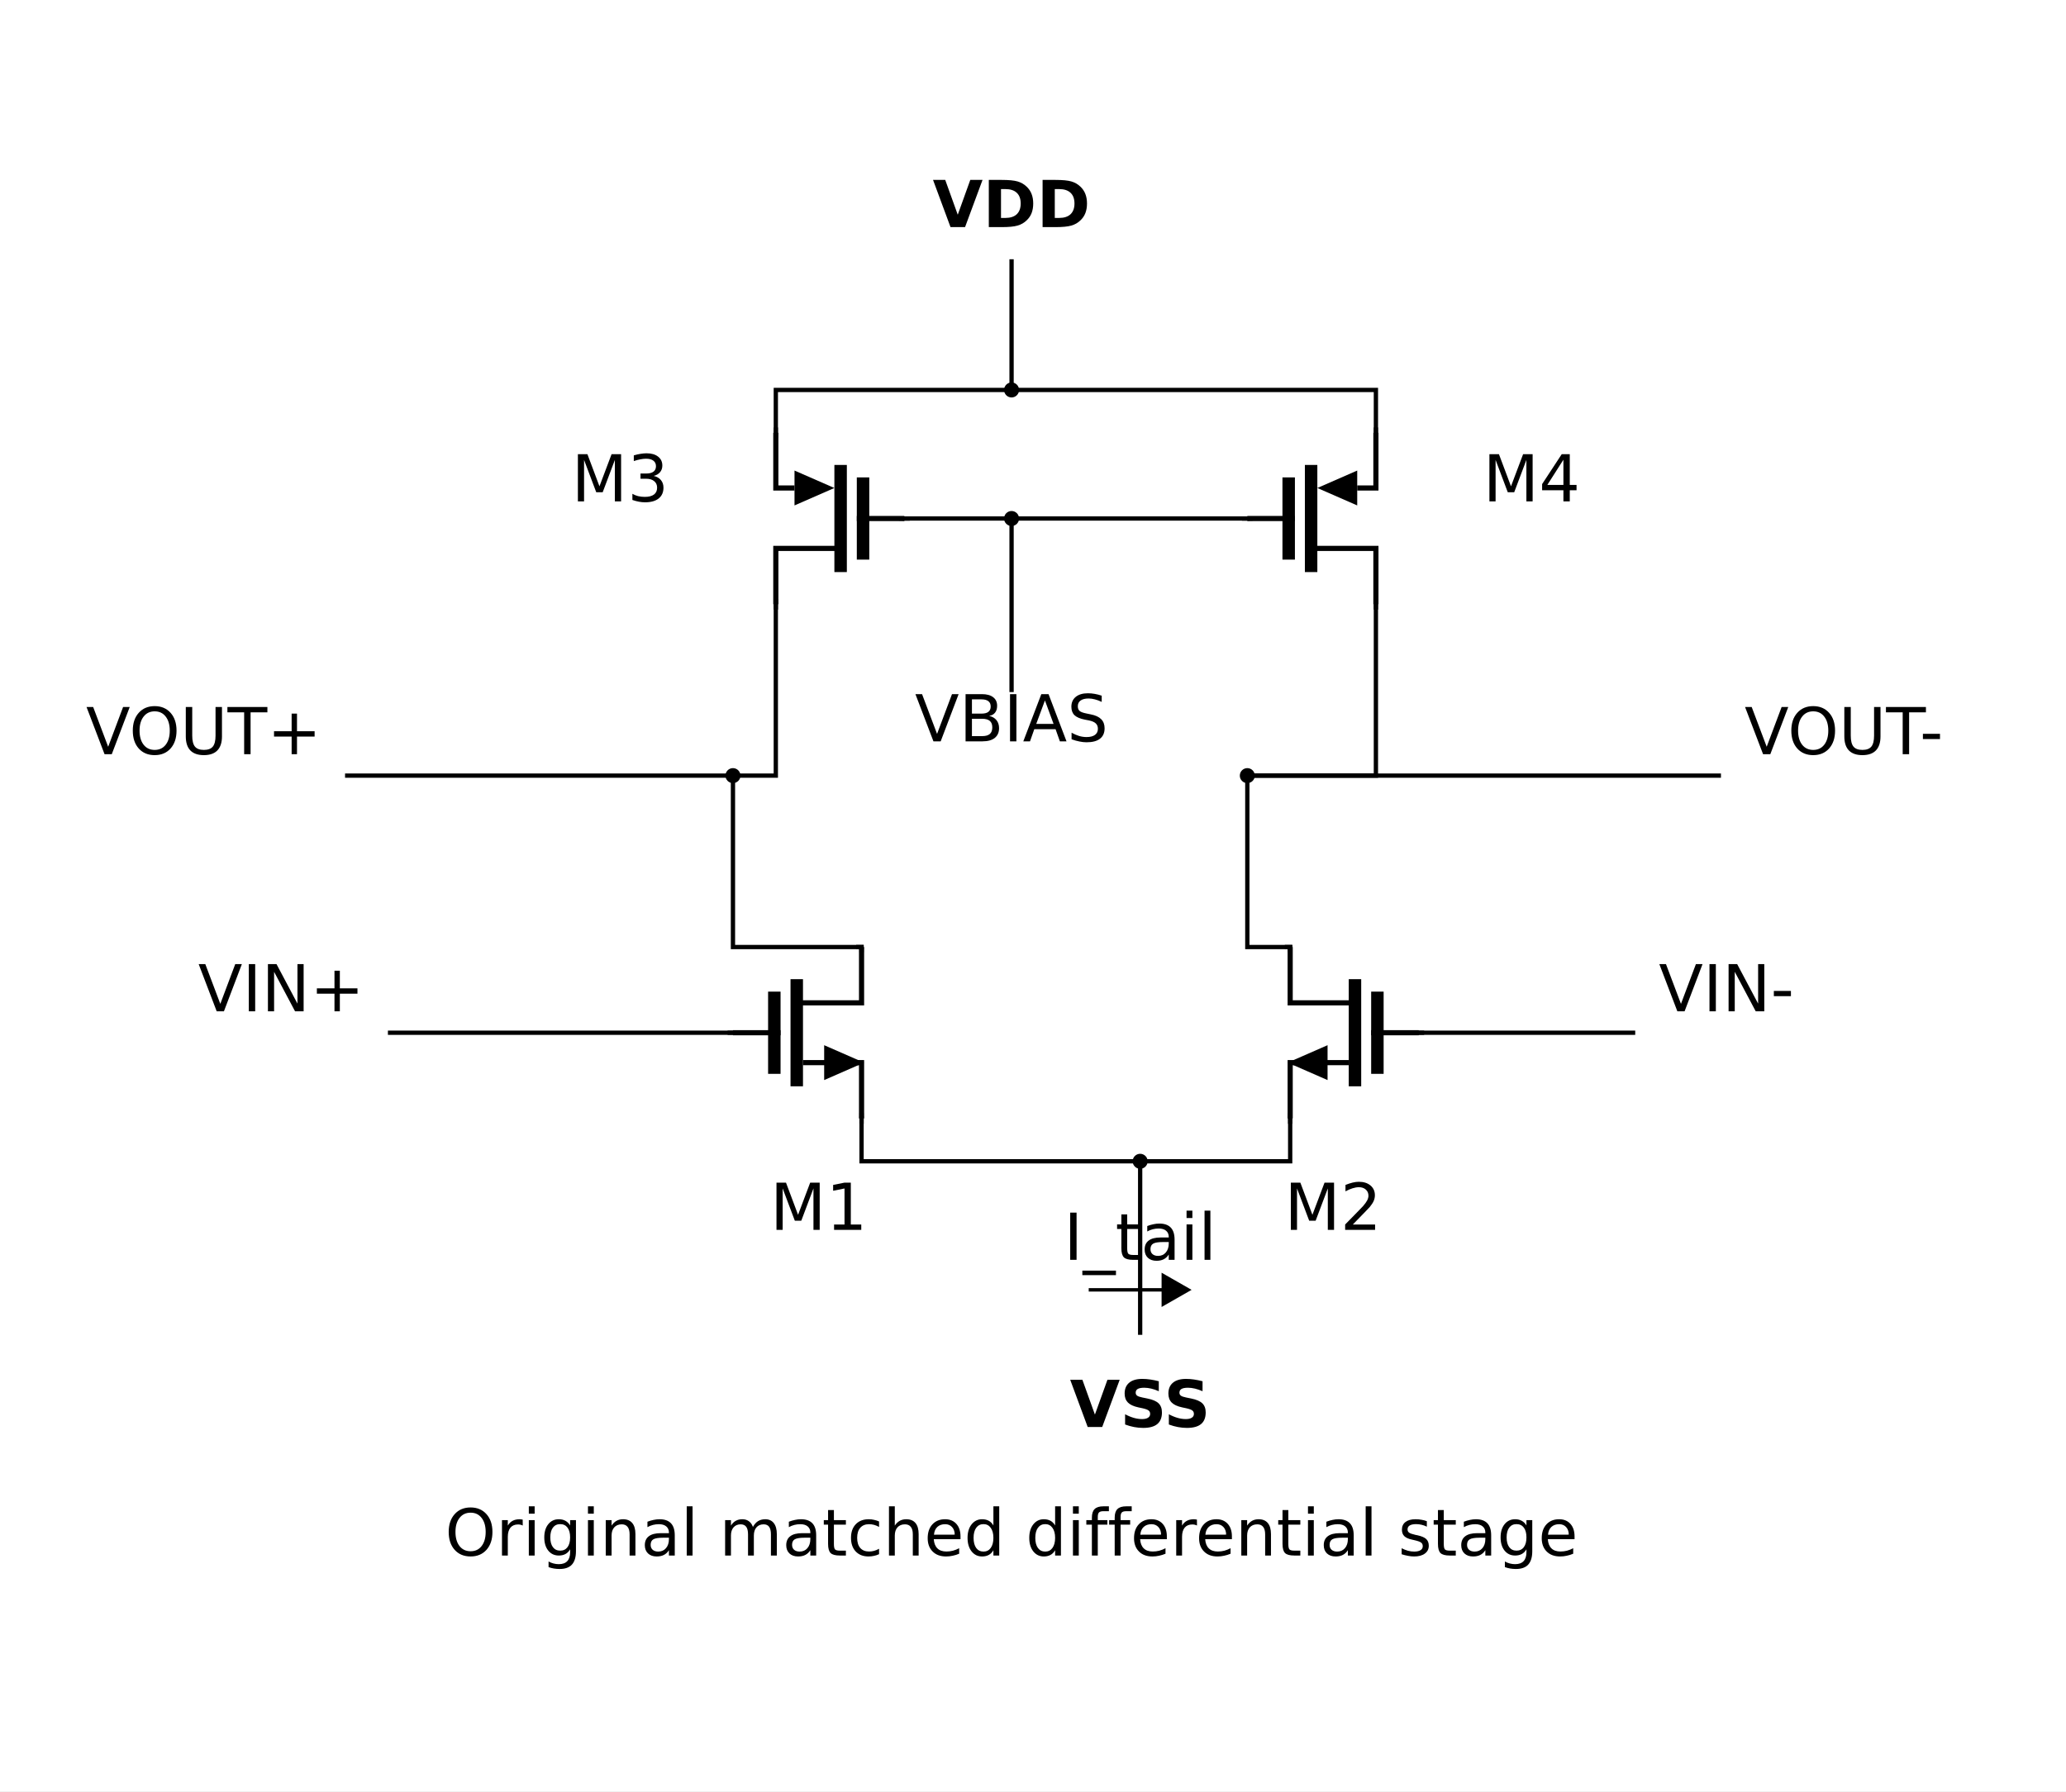
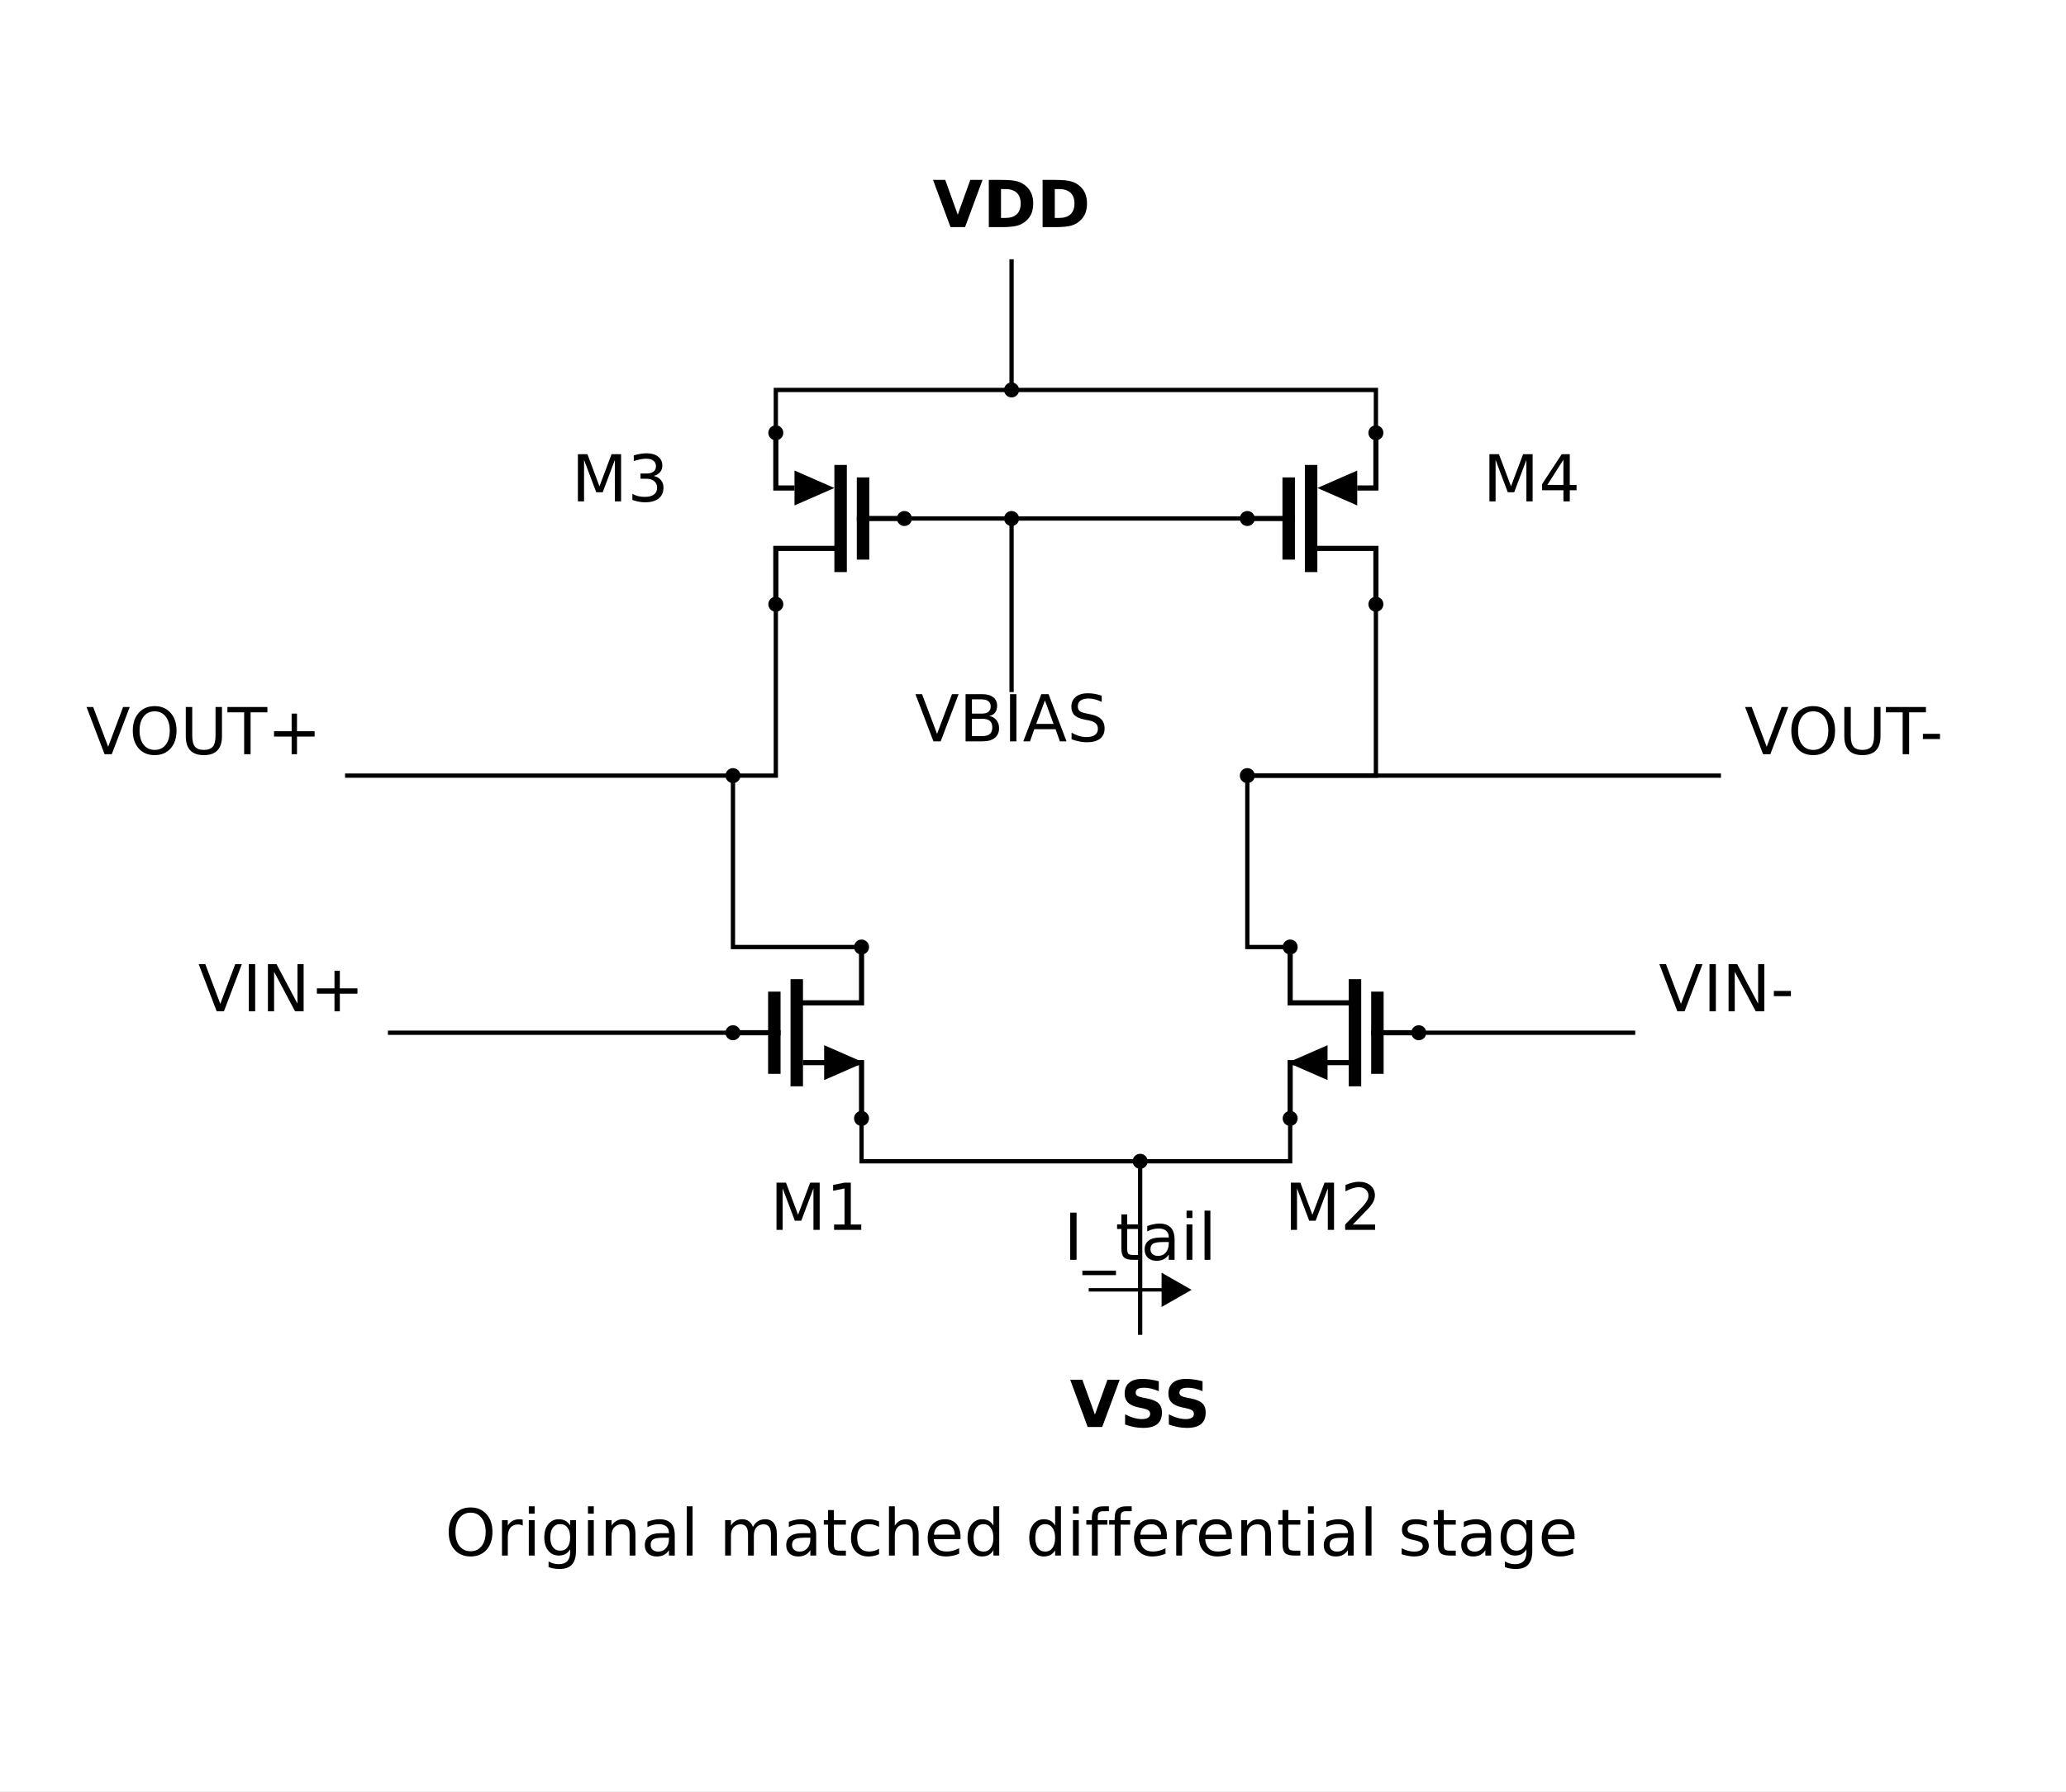
<svg xmlns="http://www.w3.org/2000/svg" viewBox="-11 -41 482 418" role="img" aria-labelledby="title" data-style-profile="textbook-monochrome-v1">
  <rect x="-11" y="-41" width="482" height="418" fill="#fff" />
  <style>text{fill:#000;font-family:'DejaVu Sans',Arial,'Helvetica Neue',Helvetica,sans-serif;font-size:15.116px}path,polyline,line,circle{vector-effect:non-scaling-stroke}</style>
  <g data-layer="formal">
    <g data-layer="routes">
      <polyline data-object-id="route-bias-feed" data-net-id="net-bias" points="225,80 225,120" fill="none" stroke="#000" stroke-width="1" stroke-linecap="square" stroke-linejoin="miter" />
      <polyline data-object-id="route-bias-left" data-net-id="net-bias" points="200,80 225,80" fill="none" stroke="#000" stroke-width="1" stroke-linecap="square" stroke-linejoin="miter" />
      <path data-role="terminal-miter-bridge" data-route-id="route-bias-left" d="M 199.25 80 L 200 80 L 200.75 80" fill="none" stroke="#000" stroke-width="1" stroke-linecap="square" stroke-linejoin="miter" />
      <polyline data-object-id="route-bias-right" data-net-id="net-bias" points="225,80 280,80" fill="none" stroke="#000" stroke-width="1" stroke-linecap="square" stroke-linejoin="miter" />
      <path data-role="terminal-miter-bridge" data-route-id="route-bias-right" d="M 280.75 80 L 280 80 L 279.25 80" fill="none" stroke="#000" stroke-width="1" stroke-linecap="square" stroke-linejoin="miter" />
      <polyline data-object-id="route-outn-bottom" data-net-id="net-voutn" points="280,140 280,180 290,180" fill="none" stroke="#000" stroke-width="1" stroke-linecap="square" stroke-linejoin="miter" />
      <path data-role="terminal-miter-bridge" data-route-id="route-outn-bottom" d="M 290 180.75 L 290 180 L 289.25 180" fill="none" stroke="#000" stroke-width="1" stroke-linecap="square" stroke-linejoin="miter" />
      <polyline data-object-id="route-outn-port" data-net-id="net-voutn" points="280,140 390,140" fill="none" stroke="#000" stroke-width="1" stroke-linecap="square" stroke-linejoin="miter" />
      <polyline data-object-id="route-outn-top" data-net-id="net-voutn" points="310,100 310,140 280,140" fill="none" stroke="#000" stroke-width="1" stroke-linecap="square" stroke-linejoin="miter" />
      <path data-role="terminal-miter-bridge" data-route-id="route-outn-top" d="M 310 99.25 L 310 100 L 310 100.75" fill="none" stroke="#000" stroke-width="1" stroke-linecap="square" stroke-linejoin="miter" />
      <polyline data-object-id="route-outp-bottom" data-net-id="net-voutp" points="160,140 160,180 190,180" fill="none" stroke="#000" stroke-width="1" stroke-linecap="square" stroke-linejoin="miter" />
      <path data-role="terminal-miter-bridge" data-route-id="route-outp-bottom" d="M 190 180.75 L 190 180 L 189.25 180" fill="none" stroke="#000" stroke-width="1" stroke-linecap="square" stroke-linejoin="miter" />
      <polyline data-object-id="route-outp-port" data-net-id="net-voutp" points="70,140 160,140" fill="none" stroke="#000" stroke-width="1" stroke-linecap="square" stroke-linejoin="miter" />
      <polyline data-object-id="route-outp-top" data-net-id="net-voutp" points="170,100 170,140 160,140" fill="none" stroke="#000" stroke-width="1" stroke-linecap="square" stroke-linejoin="miter" />
      <path data-role="terminal-miter-bridge" data-route-id="route-outp-top" d="M 170 99.25 L 170 100 L 170 100.75" fill="none" stroke="#000" stroke-width="1" stroke-linecap="square" stroke-linejoin="miter" />
      <polyline data-object-id="route-vdd-feed" data-net-id="net-vdd" points="225,20 225,50" fill="none" stroke="#000" stroke-width="1" stroke-linecap="square" stroke-linejoin="miter" />
      <polyline data-object-id="route-vdd-left" data-net-id="net-vdd" points="225,50 170,50 170,60" fill="none" stroke="#000" stroke-width="1" stroke-linecap="square" stroke-linejoin="miter" />
      <path data-role="terminal-miter-bridge" data-route-id="route-vdd-left" d="M 170 60.75 L 170 60 L 170 59.25" fill="none" stroke="#000" stroke-width="1" stroke-linecap="square" stroke-linejoin="miter" />
      <polyline data-object-id="route-vdd-right" data-net-id="net-vdd" points="225,50 310,50 310,60" fill="none" stroke="#000" stroke-width="1" stroke-linecap="square" stroke-linejoin="miter" />
      <path data-role="terminal-miter-bridge" data-route-id="route-vdd-right" d="M 310 60.75 L 310 60 L 310 59.25" fill="none" stroke="#000" stroke-width="1" stroke-linecap="square" stroke-linejoin="miter" />
      <polyline data-object-id="route-vinn" data-net-id="net-vinn" points="320,200 370,200" fill="none" stroke="#000" stroke-width="1" stroke-linecap="square" stroke-linejoin="miter" />
      <path data-role="terminal-miter-bridge" data-route-id="route-vinn" d="M 319.25 200 L 320 200 L 320.75 200" fill="none" stroke="#000" stroke-width="1" stroke-linecap="square" stroke-linejoin="miter" />
      <polyline data-object-id="route-vinp" data-net-id="net-vinp" points="80,200 160,200" fill="none" stroke="#000" stroke-width="1" stroke-linecap="square" stroke-linejoin="miter" />
      <path data-role="terminal-miter-bridge" data-route-id="route-vinp" d="M 160.75 200 L 160 200 L 159.25 200" fill="none" stroke="#000" stroke-width="1" stroke-linecap="square" stroke-linejoin="miter" />
      <polyline data-object-id="route-vss-feed" data-net-id="net-vss" points="255,230 255,270" fill="none" stroke="#000" stroke-width="1" stroke-linecap="square" stroke-linejoin="miter" />
      <polyline data-object-id="route-vss-left" data-net-id="net-vss" points="190,220 190,230 255,230" fill="none" stroke="#000" stroke-width="1" stroke-linecap="square" stroke-linejoin="miter" />
      <path data-role="terminal-miter-bridge" data-route-id="route-vss-left" d="M 190 219.25 L 190 220 L 190 220.75" fill="none" stroke="#000" stroke-width="1" stroke-linecap="square" stroke-linejoin="miter" />
      <polyline data-object-id="route-vss-right" data-net-id="net-vss" points="290,220 290,230 255,230" fill="none" stroke="#000" stroke-width="1" stroke-linecap="square" stroke-linejoin="miter" />
      <path data-role="terminal-miter-bridge" data-route-id="route-vss-right" d="M 290 219.25 L 290 220 L 290 220.75" fill="none" stroke="#000" stroke-width="1" stroke-linecap="square" stroke-linejoin="miter" />
    </g>
    <g data-layer="junctions">
+       <circle data-object-id="contact-019c54ef1c179d40" data-node-kind="contact" cx="190" cy="180" r="1.75" fill="#000" />
+       <circle data-object-id="contact-246ab9f614e9b7e7" data-node-kind="contact" cx="160" cy="200" r="1.75" fill="#000" />
      <circle data-object-id="junction-bias" cx="225" cy="80" r="1.75" fill="#000" />
-       <circle data-object-id="junction-outn" cx="280" cy="140" r="1.75" fill="#000" />
-       <circle data-object-id="junction-outp" cx="160" cy="140" r="1.75" fill="#000" />
      <circle data-object-id="junction-vdd" cx="225" cy="50" r="1.75" fill="#000" />
      <circle data-object-id="junction-vss" cx="255" cy="230" r="1.75" fill="#000" />
+       <circle data-object-id="junction-outp" cx="160" cy="140" r="1.75" fill="#000" />
+       <circle data-object-id="contact-7616201eb4229772" data-node-kind="contact" cx="290" cy="220" r="1.75" fill="#000" />
+       <circle data-object-id="junction-outn" cx="280" cy="140" r="1.75" fill="#000" />
+       <circle data-object-id="contact-7e419ea083f88276" data-node-kind="contact" cx="320" cy="200" r="1.75" fill="#000" />
+       <circle data-object-id="contact-8a012af7145cee04" data-node-kind="contact" cx="310" cy="60" r="1.75" fill="#000" />
+       <circle data-object-id="contact-8adf06d4352625b0" data-node-kind="contact" cx="170" cy="100" r="1.75" fill="#000" />
+       <circle data-object-id="contact-9877f7b02826f787" data-node-kind="contact" cx="310" cy="100" r="1.75" fill="#000" />
+       <circle data-object-id="contact-bb7b146d17dd5fd1" data-node-kind="contact" cx="170" cy="60" r="1.75" fill="#000" />
+       <circle data-object-id="contact-c3a353f8f5c94ee9" data-node-kind="contact" cx="200" cy="80" r="1.75" fill="#000" />
+       <circle data-object-id="contact-cf0f38b01af9e354" data-node-kind="contact" cx="190" cy="220" r="1.75" fill="#000" />
+       <circle data-object-id="contact-cf7951e11d3ba9a0" data-node-kind="contact" cx="280" cy="80" r="1.75" fill="#000" />
+       <circle data-object-id="contact-ddac239a906ea850" data-node-kind="contact" cx="290" cy="180" r="1.75" fill="#000" />
    </g>
    <g data-layer="symbols">
      <g data-object-id="M1" data-symbol-id="nmos">
        <g transform="translate(180 200) rotate(0)">
          <g fill="none" stroke="#000" stroke-width="1" stroke-linecap="square" stroke-linejoin="miter">
            <polyline points="-4.244,-6.977 10,-6.977 10,-20" stroke-width="1.2" stroke-linecap="butt" stroke-linejoin="miter" />
            <polygon points="-11.802,-9.593 -11.802,9.593 -8.895,9.593 -8.895,-9.593" fill="#000" stroke="none" />
            <polygon points="-6.57,-12.5 -6.57,12.5 -3.663,12.5 -3.663,-12.5" fill="#000" stroke="none" />
            <line x1="-8.895" y1="0" x2="-20" y2="0" stroke-width="1.2" stroke-linecap="butt" stroke-linejoin="miter" />
            <polyline points="-3.663,6.977 10,6.977 10,20" stroke-width="1.2" stroke-linecap="butt" stroke-linejoin="miter" />
            <polygon points="10.581,6.977 1.279,2.907 1.279,11.047" fill="#000" stroke="none" />
          </g>
        </g>
      </g>
      <g data-object-id="M2" data-symbol-id="nmos">
        <g transform="translate(300 200) rotate(0) scale(-1 1)">
          <g fill="none" stroke="#000" stroke-width="1" stroke-linecap="square" stroke-linejoin="miter">
            <polyline points="-4.244,-6.977 10,-6.977 10,-20" stroke-width="1.2" stroke-linecap="butt" stroke-linejoin="miter" />
            <polygon points="-11.802,-9.593 -11.802,9.593 -8.895,9.593 -8.895,-9.593" fill="#000" stroke="none" />
            <polygon points="-6.57,-12.5 -6.57,12.5 -3.663,12.5 -3.663,-12.5" fill="#000" stroke="none" />
            <line x1="-8.895" y1="0" x2="-20" y2="0" stroke-width="1.2" stroke-linecap="butt" stroke-linejoin="miter" />
            <polyline points="-3.663,6.977 10,6.977 10,20" stroke-width="1.2" stroke-linecap="butt" stroke-linejoin="miter" />
            <polygon points="10.581,6.977 1.279,2.907 1.279,11.047" fill="#000" stroke="none" />
          </g>
        </g>
      </g>
      <g data-object-id="M3" data-symbol-id="pmos">
        <g transform="translate(180 80) rotate(0) scale(-1 1)">
          <g fill="none" stroke="#000" stroke-width="1" stroke-linecap="square" stroke-linejoin="miter">
            <polyline points="-4.244,6.977 10,6.977 10,20" stroke-width="1.2" stroke-linecap="butt" stroke-linejoin="miter" />
            <polygon points="-11.802,-9.593 -11.802,9.593 -8.895,9.593 -8.895,-9.593" fill="#000" stroke="none" />
            <polygon points="-6.57,-12.5 -6.57,12.5 -3.663,12.5 -3.663,-12.5" fill="#000" stroke="none" />
            <line x1="-8.895" y1="0" x2="-20" y2="0" stroke-width="1.2" stroke-linecap="butt" stroke-linejoin="miter" />
            <polyline points="5.64,-7.122 10,-7.122 10,-20" stroke-width="1.2" stroke-linecap="butt" stroke-linejoin="miter" />
            <polygon points="-3.663,-7.122 5.64,-11.192 5.64,-3.052" fill="#000" stroke="none" />
          </g>
        </g>
      </g>
      <g data-object-id="M4" data-symbol-id="pmos">
        <g transform="translate(300 80) rotate(0)">
          <g fill="none" stroke="#000" stroke-width="1" stroke-linecap="square" stroke-linejoin="miter">
            <polyline points="-4.244,6.977 10,6.977 10,20" stroke-width="1.2" stroke-linecap="butt" stroke-linejoin="miter" />
            <polygon points="-11.802,-9.593 -11.802,9.593 -8.895,9.593 -8.895,-9.593" fill="#000" stroke="none" />
            <polygon points="-6.57,-12.5 -6.57,12.5 -3.663,12.5 -3.663,-12.5" fill="#000" stroke="none" />
            <line x1="-8.895" y1="0" x2="-20" y2="0" stroke-width="1.2" stroke-linecap="butt" stroke-linejoin="miter" />
            <polyline points="5.64,-7.122 10,-7.122 10,-20" stroke-width="1.2" stroke-linecap="butt" stroke-linejoin="miter" />
            <polygon points="-3.663,-7.122 5.64,-11.192 5.64,-3.052" fill="#000" stroke="none" />
          </g>
        </g>
      </g>
    </g>
    <g data-layer="annotations">
      <g data-object-id="annotation-tail" data-kind="route-marker" data-attached-object-id="net-vss">
        <g transform="rotate(0 255 260)">
          <line x1="243" y1="260" x2="265" y2="260" stroke="#000" stroke-width="0.8" />
          <polygon points="267,260 260,256 260,264" fill="#000" />
        </g>
        <text x="255" y="253" text-anchor="middle">I_tail</text>
      </g>
      <text data-object-id="label-bias" data-kind="net-label" data-attached-object-id="port-bias" x="225" y="132" text-anchor="middle" transform="rotate(0 225 132)">VBIAS</text>
      <text data-object-id="label-m1" data-kind="instance-label" data-attached-object-id="M1" x="180" y="246" text-anchor="middle" transform="rotate(0 180 246)">M1</text>
      <text data-object-id="label-m2" data-kind="instance-label" data-attached-object-id="M2" x="300" y="246" text-anchor="middle" transform="rotate(0 300 246)">M2</text>
      <text data-object-id="label-m3" data-kind="instance-label" data-attached-object-id="M3" x="145" y="76" text-anchor="end" transform="rotate(0 145 76)">M3</text>
      <text data-object-id="label-m4" data-kind="instance-label" data-attached-object-id="M4" x="335" y="76" text-anchor="start" transform="rotate(0 335 76)">M4</text>
      <text data-object-id="label-outn" data-kind="net-label" data-attached-object-id="port-voutn" x="396" y="135" text-anchor="start" transform="rotate(0 396 135)">VOUT-</text>
      <text data-object-id="label-outp" data-kind="net-label" data-attached-object-id="port-voutp" x="64" y="135" text-anchor="end" transform="rotate(0 64 135)">VOUT+</text>
      <text data-object-id="label-vdd" data-kind="power-label" data-attached-object-id="port-vdd" x="225" y="12" text-anchor="middle" transform="rotate(0 225 12)" font-weight="bold">VDD</text>
      <text data-object-id="label-vinn" data-kind="net-label" data-attached-object-id="port-vinn" x="376" y="195" text-anchor="start" transform="rotate(0 376 195)">VIN-</text>
      <text data-object-id="label-vinp" data-kind="net-label" data-attached-object-id="port-vinp" x="74" y="195" text-anchor="end" transform="rotate(0 74 195)">VIN+</text>
      <text data-object-id="label-vss" data-kind="power-label" data-attached-object-id="port-vss" x="255" y="292" text-anchor="middle" transform="rotate(0 255 292)" font-weight="bold">VSS</text>
    </g>
    <g data-layer="drafting">
      <text data-object-id="caption" data-kind="draft-text" x="225" y="322" text-anchor="middle" transform="rotate(0 225 322)" font-size="14" font-weight="normal" font-style="normal">Original matched differential stage</text>
    </g>
  </g>
</svg>
